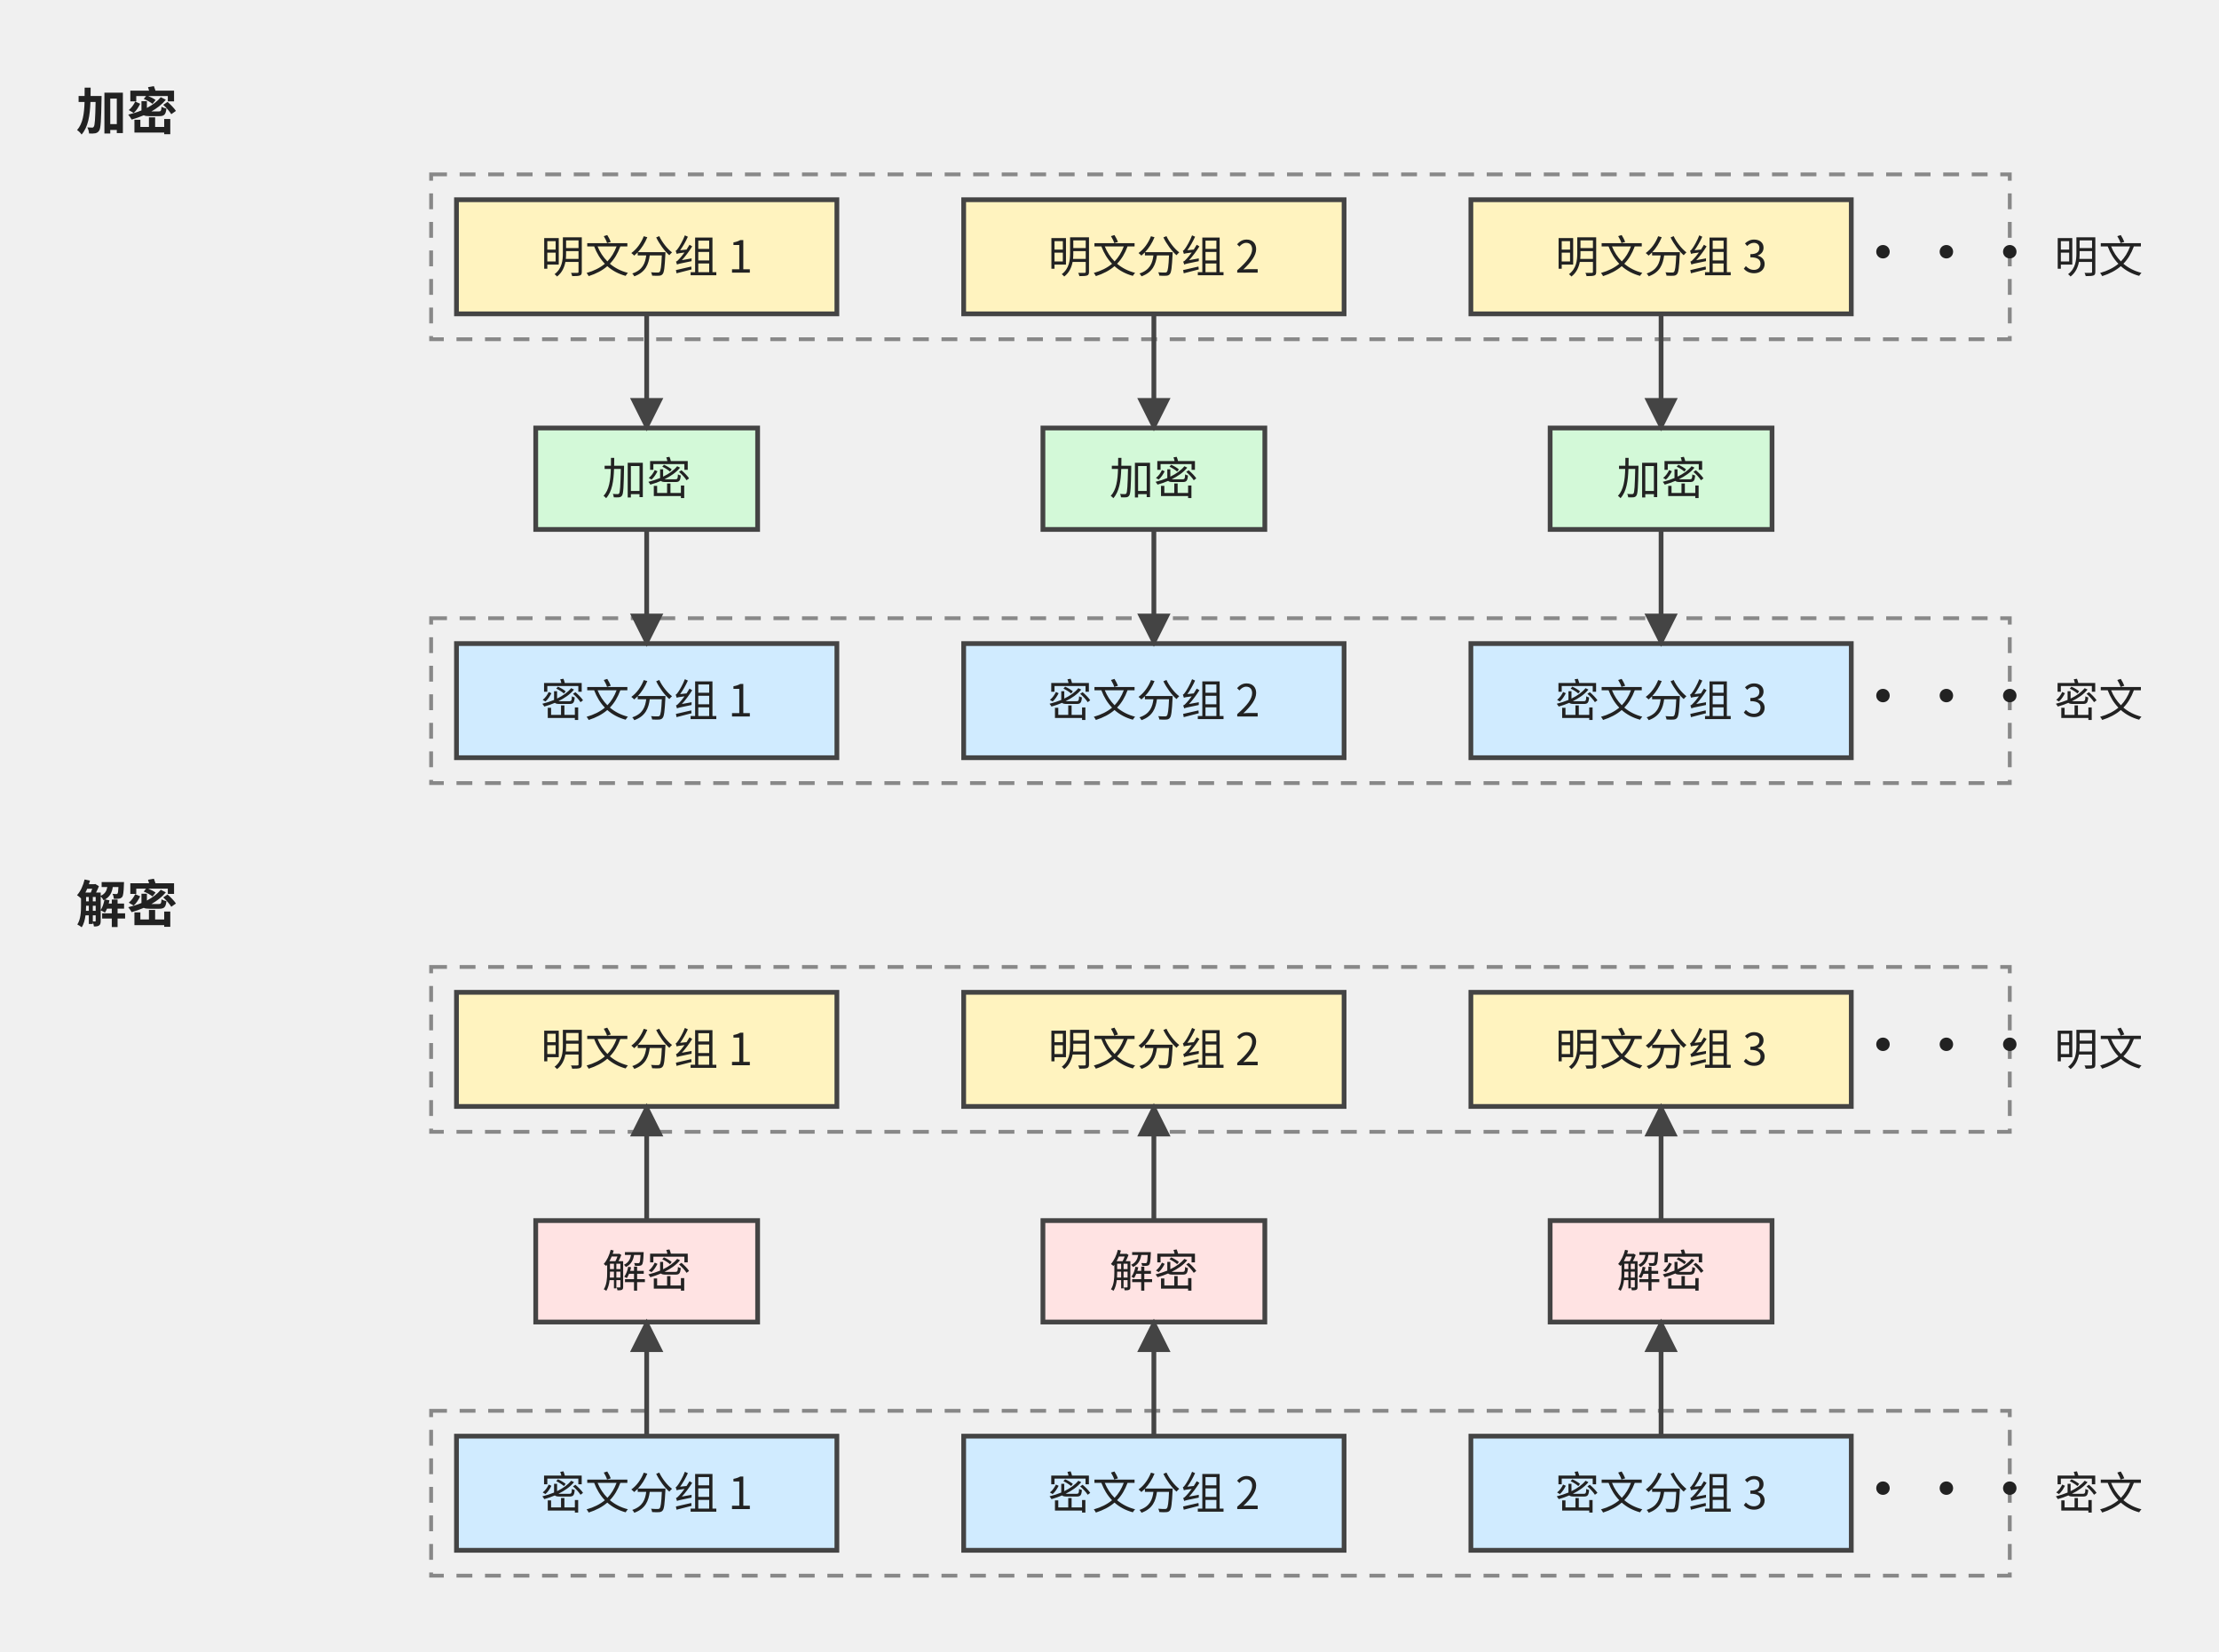
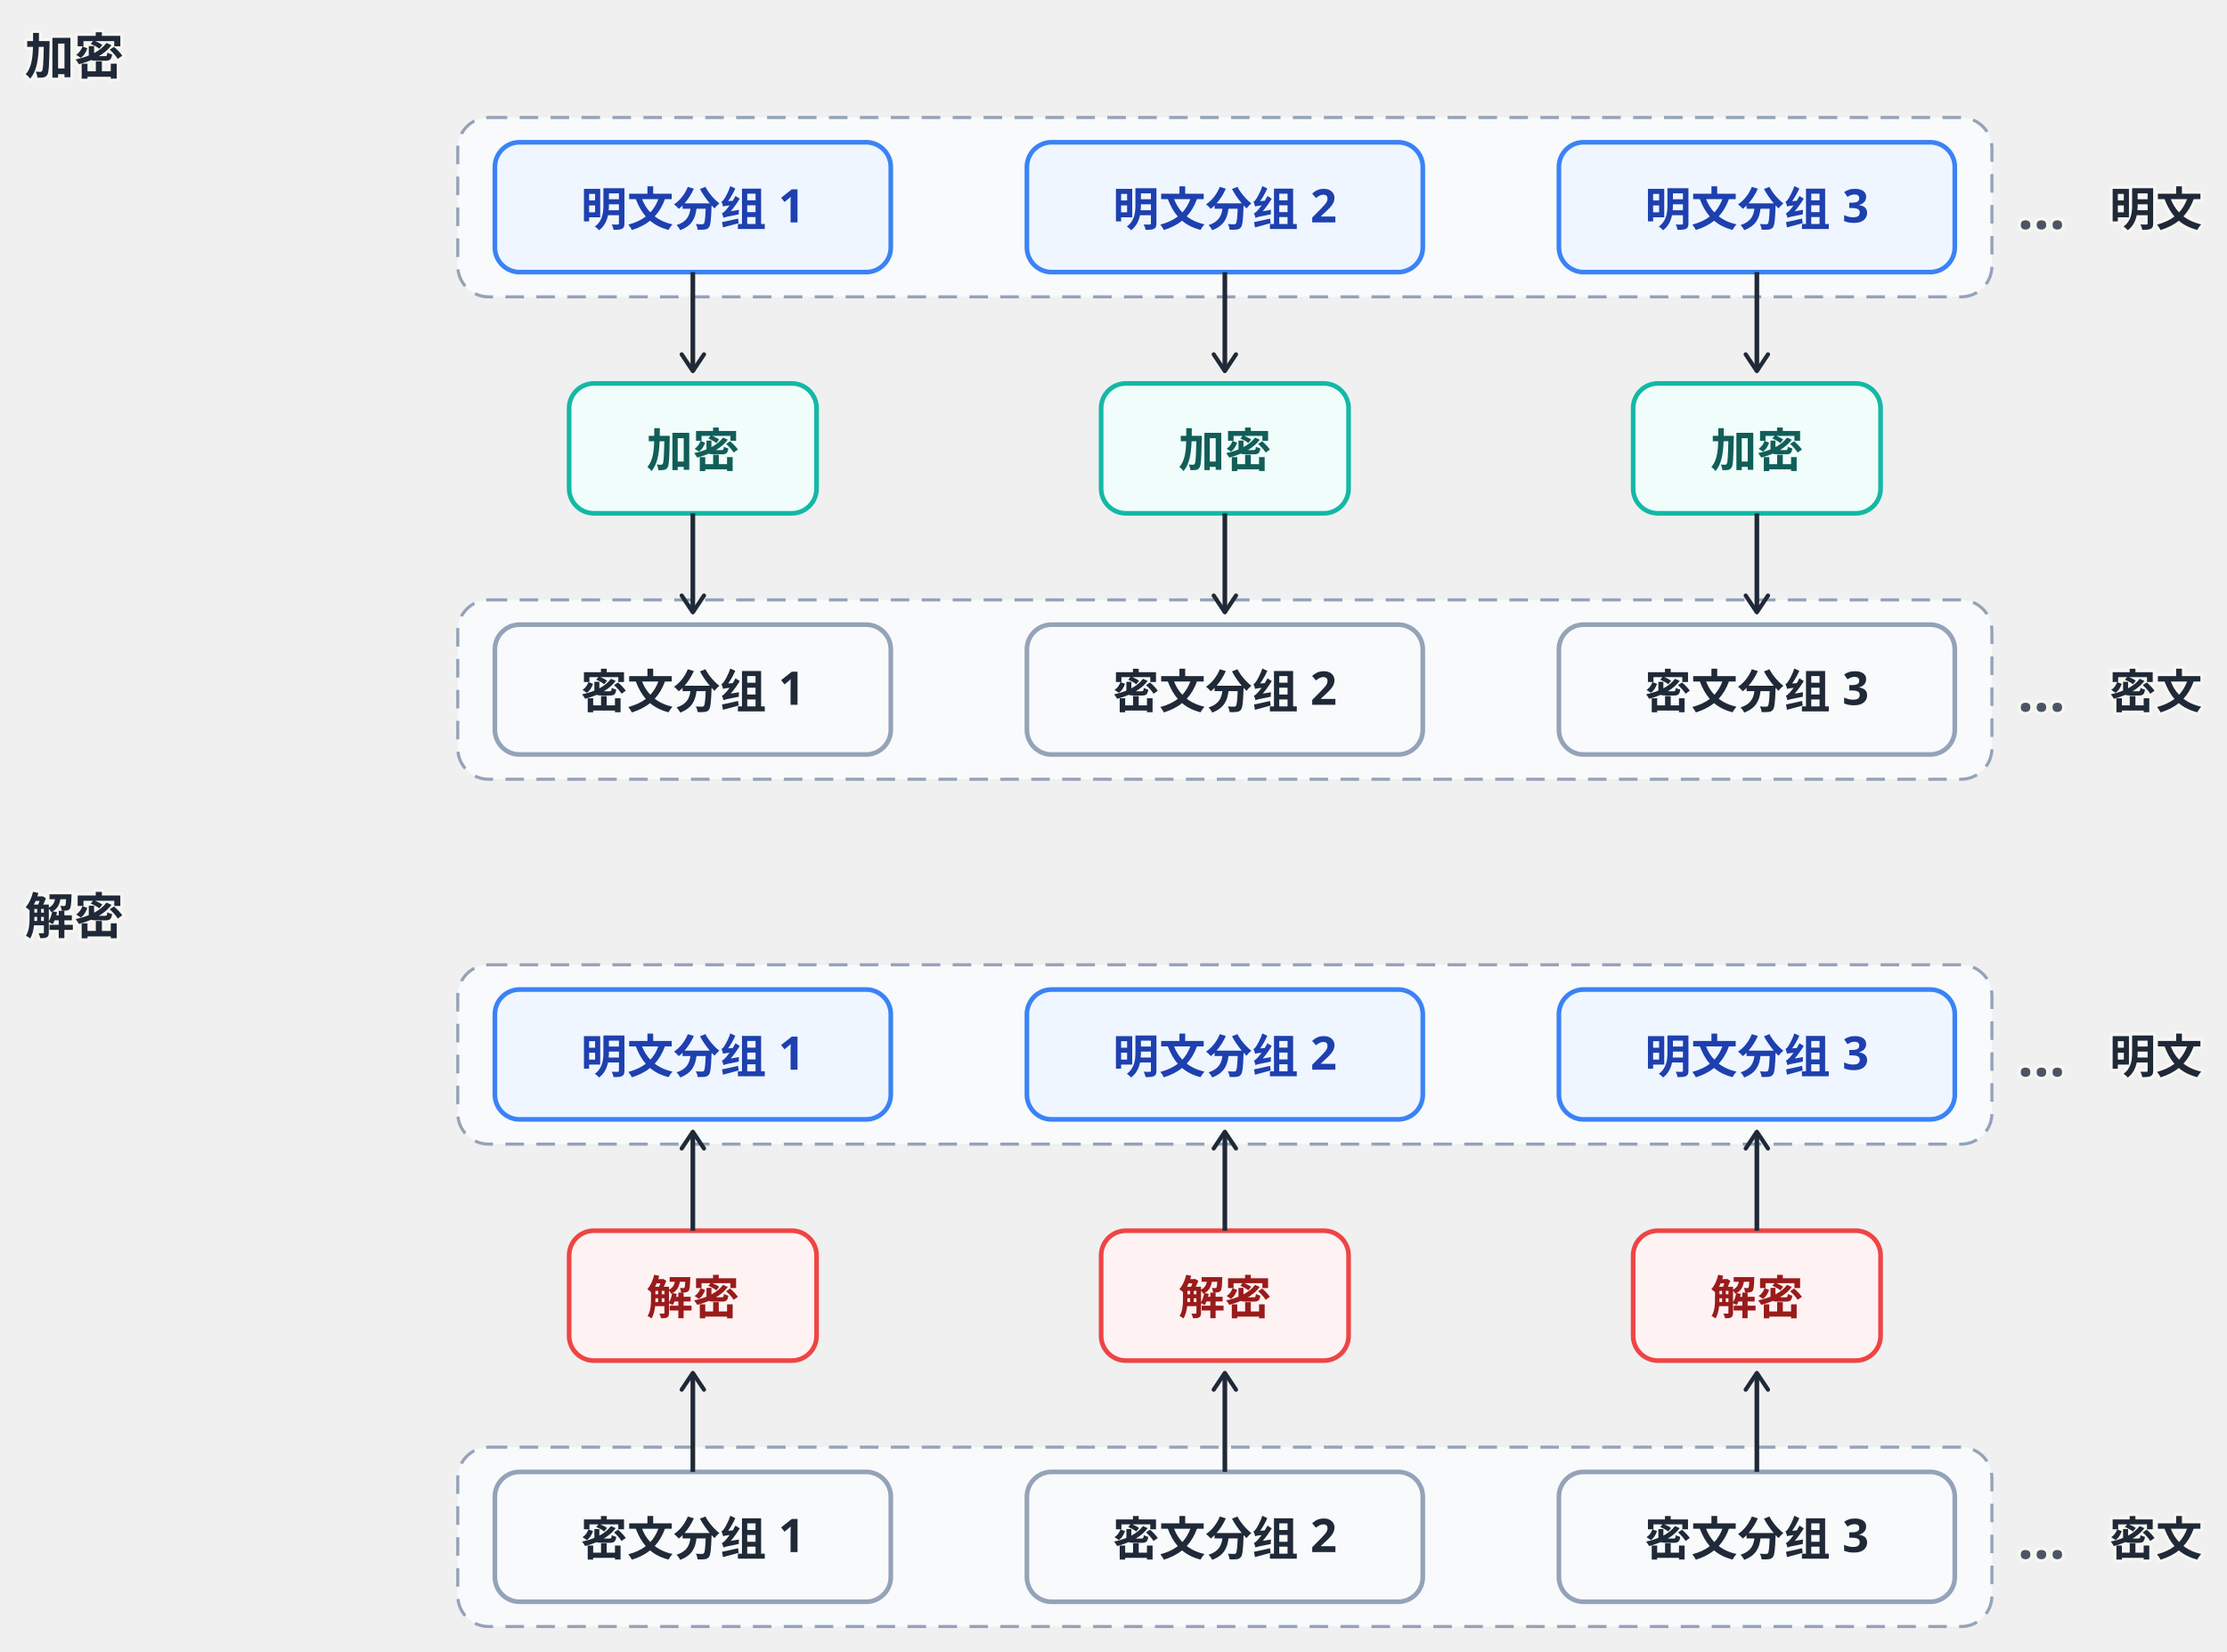
- <svg xmlns="http://www.w3.org/2000/svg" viewBox="-14 -23 700 521" width="700" role="img" aria-label="ECB 电子编码本模式：加密与解密">
-   <style>
- text{font-family:'PingFang SC','Microsoft YaHei','Noto Sans CJK SC',sans-serif;fill:#222;text-anchor:middle;font-size:14px}
- .h{text-anchor:start;font-size:16px;font-weight:bold}
- .t{font-size:11px}
- .d{font-size:20px}
- .bx{fill:#fff;stroke:#444;stroke-width:1.5}
- .y{fill:#fff3bf}.bl{fill:#d0ebff}.g{fill:#d3f9d8}.p{fill:#ffe3e3}.o{fill:#ffd8a8}.v{fill:#e5dbff}
- .dash{fill:none;stroke:#888;stroke-width:1.2;stroke-dasharray:5 4}
- .ln{fill:none;stroke:#444;stroke-width:1.5}
- </style>
+ <svg xmlns="http://www.w3.org/2000/svg" viewBox="0 0 720 534" width="720" height="534" role="img">
  <defs>
-     <marker id="a" viewBox="0 0 10 10" refX="9" refY="5" markerWidth="7" markerHeight="7" orient="auto">
-       <path d="M0 0L10 5L0 10z" fill="#444" />
+     <marker id="ecb-arrow" viewBox="0 0 10 10" refX="8" refY="5" markerWidth="6" markerHeight="6" orient="auto">
+       <path d="M2 1L8 5L2 9" fill="none" stroke="#1f2937" stroke-width="1.5" stroke-linecap="round" stroke-linejoin="round" />
    </marker>
  </defs>
-   <text class="h" x="10" y="18">加密</text>
-   <rect class="dash" x="122" y="32" width="498" height="52" />
-   <rect class="dash" x="122" y="172" width="498" height="52" />
-   <rect class="bx y" x="130" y="40" width="120" height="36" />
-   <text x="190" y="63">明文分组 1</text>
-   <rect class="bx y" x="290" y="40" width="120" height="36" />
-   <text x="350" y="63">明文分组 2</text>
-   <rect class="bx y" x="450" y="40" width="120" height="36" />
-   <text x="510" y="63">明文分组 3</text>
-   <rect class="bx g" x="155" y="112" width="70" height="32" />
-   <text x="190" y="133">加密</text>
-   <rect class="bx g" x="315" y="112" width="70" height="32" />
-   <text x="350" y="133">加密</text>
-   <rect class="bx g" x="475" y="112" width="70" height="32" />
-   <text x="510" y="133">加密</text>
-   <rect class="bx bl" x="130" y="180" width="120" height="36" />
-   <text x="190" y="203">密文分组 1</text>
-   <rect class="bx bl" x="290" y="180" width="120" height="36" />
-   <text x="350" y="203">密文分组 2</text>
-   <rect class="bx bl" x="450" y="180" width="120" height="36" />
-   <text x="510" y="203">密文分组 3</text>
-   <text class="d" x="600" y="64">···</text>
-   <text class="d" x="600" y="204">···</text>
-   <text x="648" y="63">明文</text>
-   <text x="648" y="203">密文</text>
-   <g class="ln" marker-end="url(#a)">
-     <path d="M190 76V112" />
-     <path d="M350 76V112" />
-     <path d="M510 76V112" />
-     <path d="M190 144V180" />
-     <path d="M350 144V180" />
-     <path d="M510 144V180" />
-   </g>
-   <text class="h" x="10" y="268">解密</text>
-   <rect class="dash" x="122" y="282" width="498" height="52" />
-   <rect class="dash" x="122" y="422" width="498" height="52" />
-   <rect class="bx y" x="130" y="290" width="120" height="36" />
-   <text x="190" y="313">明文分组 1</text>
-   <rect class="bx y" x="290" y="290" width="120" height="36" />
-   <text x="350" y="313">明文分组 2</text>
-   <rect class="bx y" x="450" y="290" width="120" height="36" />
-   <text x="510" y="313">明文分组 3</text>
-   <rect class="bx p" x="155" y="362" width="70" height="32" />
-   <text x="190" y="383">解密</text>
-   <rect class="bx p" x="315" y="362" width="70" height="32" />
-   <text x="350" y="383">解密</text>
-   <rect class="bx p" x="475" y="362" width="70" height="32" />
-   <text x="510" y="383">解密</text>
-   <rect class="bx bl" x="130" y="430" width="120" height="36" />
-   <text x="190" y="453">密文分组 1</text>
-   <rect class="bx bl" x="290" y="430" width="120" height="36" />
-   <text x="350" y="453">密文分组 2</text>
-   <rect class="bx bl" x="450" y="430" width="120" height="36" />
-   <text x="510" y="453">密文分组 3</text>
-   <text class="d" x="600" y="314">···</text>
-   <text class="d" x="600" y="454">···</text>
-   <text x="648" y="313">明文</text>
-   <text x="648" y="453">密文</text>
-   <g class="ln" marker-end="url(#a)">
-     <path d="M190 430V394" />
-     <path d="M350 430V394" />
-     <path d="M510 430V394" />
-     <path d="M190 362V326" />
-     <path d="M350 362V326" />
-     <path d="M510 362V326" />
+   <g font-family="'PingFang SC','Noto Sans SC','Microsoft YaHei',system-ui,sans-serif">
+     <text x="8" y="24" text-anchor="start" font-size="16" font-weight="600" fill="#1f2937" paint-order="stroke" stroke="#f7f6f2" stroke-width="2" stroke-linejoin="round">加密</text>
+     <rect x="148" y="38" width="496" height="58" rx="10" fill="#f8fafc" stroke="#94a3b8" stroke-width="1" stroke-dasharray="6 4" data-role="group" />
+     <rect x="160" y="46" width="128" height="42" rx="8" fill="#eff6ff" stroke="#3b82f6" stroke-width="1.5" />
+     <text x="224" y="73" text-anchor="middle" font-size="15" font-weight="600" fill="#1e40af">明文分组 1</text>
+     <rect x="332" y="46" width="128" height="42" rx="8" fill="#eff6ff" stroke="#3b82f6" stroke-width="1.5" />
+     <text x="396" y="73" text-anchor="middle" font-size="15" font-weight="600" fill="#1e40af">明文分组 2</text>
+     <rect x="504" y="46" width="128" height="42" rx="8" fill="#eff6ff" stroke="#3b82f6" stroke-width="1.5" />
+     <text x="568" y="73" text-anchor="middle" font-size="15" font-weight="600" fill="#1e40af">明文分组 3</text>
+     <text x="660" y="74" text-anchor="middle" font-size="18" font-weight="600" fill="#4b5563" paint-order="stroke" stroke="#f7f6f2" stroke-width="2" stroke-linejoin="round">…</text>
+     <text x="712" y="73" text-anchor="end" font-size="15" font-weight="600" fill="#1f2937" paint-order="stroke" stroke="#f7f6f2" stroke-width="2" stroke-linejoin="round">明文</text>
+     <rect x="184" y="124" width="80" height="42" rx="8" fill="#f0fdfa" stroke="#14b8a6" stroke-width="1.5" />
+     <text x="224" y="151" text-anchor="middle" font-size="15" font-weight="600" fill="#115e59">加密</text>
+     <rect x="356" y="124" width="80" height="42" rx="8" fill="#f0fdfa" stroke="#14b8a6" stroke-width="1.5" />
+     <text x="396" y="151" text-anchor="middle" font-size="15" font-weight="600" fill="#115e59">加密</text>
+     <rect x="528" y="124" width="80" height="42" rx="8" fill="#f0fdfa" stroke="#14b8a6" stroke-width="1.5" />
+     <text x="568" y="151" text-anchor="middle" font-size="15" font-weight="600" fill="#115e59">加密</text>
+     <rect x="148" y="194" width="496" height="58" rx="10" fill="#f8fafc" stroke="#94a3b8" stroke-width="1" stroke-dasharray="6 4" data-role="group" />
+     <rect x="160" y="202" width="128" height="42" rx="8" fill="#f8fafc" stroke="#94a3b8" stroke-width="1.5" />
+     <text x="224" y="229" text-anchor="middle" font-size="15" font-weight="600" fill="#1f2937">密文分组 1</text>
+     <rect x="332" y="202" width="128" height="42" rx="8" fill="#f8fafc" stroke="#94a3b8" stroke-width="1.5" />
+     <text x="396" y="229" text-anchor="middle" font-size="15" font-weight="600" fill="#1f2937">密文分组 2</text>
+     <rect x="504" y="202" width="128" height="42" rx="8" fill="#f8fafc" stroke="#94a3b8" stroke-width="1.5" />
+     <text x="568" y="229" text-anchor="middle" font-size="15" font-weight="600" fill="#1f2937">密文分组 3</text>
+     <text x="660" y="230" text-anchor="middle" font-size="18" font-weight="600" fill="#4b5563" paint-order="stroke" stroke="#f7f6f2" stroke-width="2" stroke-linejoin="round">…</text>
+     <text x="712" y="229" text-anchor="end" font-size="15" font-weight="600" fill="#1f2937" paint-order="stroke" stroke="#f7f6f2" stroke-width="2" stroke-linejoin="round">密文</text>
+     <g fill="none" stroke="#1f2937" stroke-width="1.5" marker-end="url(#ecb-arrow)">
+       <path d="M224 88 V120" />
+       <path d="M396 88 V120" />
+       <path d="M568 88 V120" />
+       <path d="M224 166 V198" />
+       <path d="M396 166 V198" />
+       <path d="M568 166 V198" />
+     </g>
+     <text x="8" y="302" text-anchor="start" font-size="16" font-weight="600" fill="#1f2937" paint-order="stroke" stroke="#f7f6f2" stroke-width="2" stroke-linejoin="round">解密</text>
+     <rect x="148" y="312" width="496" height="58" rx="10" fill="#f8fafc" stroke="#94a3b8" stroke-width="1" stroke-dasharray="6 4" data-role="group" />
+     <rect x="160" y="320" width="128" height="42" rx="8" fill="#eff6ff" stroke="#3b82f6" stroke-width="1.5" />
+     <text x="224" y="347" text-anchor="middle" font-size="15" font-weight="600" fill="#1e40af">明文分组 1</text>
+     <rect x="332" y="320" width="128" height="42" rx="8" fill="#eff6ff" stroke="#3b82f6" stroke-width="1.5" />
+     <text x="396" y="347" text-anchor="middle" font-size="15" font-weight="600" fill="#1e40af">明文分组 2</text>
+     <rect x="504" y="320" width="128" height="42" rx="8" fill="#eff6ff" stroke="#3b82f6" stroke-width="1.5" />
+     <text x="568" y="347" text-anchor="middle" font-size="15" font-weight="600" fill="#1e40af">明文分组 3</text>
+     <text x="660" y="348" text-anchor="middle" font-size="18" font-weight="600" fill="#4b5563" paint-order="stroke" stroke="#f7f6f2" stroke-width="2" stroke-linejoin="round">…</text>
+     <text x="712" y="347" text-anchor="end" font-size="15" font-weight="600" fill="#1f2937" paint-order="stroke" stroke="#f7f6f2" stroke-width="2" stroke-linejoin="round">明文</text>
+     <rect x="184" y="398" width="80" height="42" rx="8" fill="#fef2f2" stroke="#ef4444" stroke-width="1.5" />
+     <text x="224" y="425" text-anchor="middle" font-size="15" font-weight="600" fill="#991b1b">解密</text>
+     <rect x="356" y="398" width="80" height="42" rx="8" fill="#fef2f2" stroke="#ef4444" stroke-width="1.5" />
+     <text x="396" y="425" text-anchor="middle" font-size="15" font-weight="600" fill="#991b1b">解密</text>
+     <rect x="528" y="398" width="80" height="42" rx="8" fill="#fef2f2" stroke="#ef4444" stroke-width="1.5" />
+     <text x="568" y="425" text-anchor="middle" font-size="15" font-weight="600" fill="#991b1b">解密</text>
+     <rect x="148" y="468" width="496" height="58" rx="10" fill="#f8fafc" stroke="#94a3b8" stroke-width="1" stroke-dasharray="6 4" data-role="group" />
+     <rect x="160" y="476" width="128" height="42" rx="8" fill="#f8fafc" stroke="#94a3b8" stroke-width="1.5" />
+     <text x="224" y="503" text-anchor="middle" font-size="15" font-weight="600" fill="#1f2937">密文分组 1</text>
+     <rect x="332" y="476" width="128" height="42" rx="8" fill="#f8fafc" stroke="#94a3b8" stroke-width="1.5" />
+     <text x="396" y="503" text-anchor="middle" font-size="15" font-weight="600" fill="#1f2937">密文分组 2</text>
+     <rect x="504" y="476" width="128" height="42" rx="8" fill="#f8fafc" stroke="#94a3b8" stroke-width="1.5" />
+     <text x="568" y="503" text-anchor="middle" font-size="15" font-weight="600" fill="#1f2937">密文分组 3</text>
+     <text x="660" y="504" text-anchor="middle" font-size="18" font-weight="600" fill="#4b5563" paint-order="stroke" stroke="#f7f6f2" stroke-width="2" stroke-linejoin="round">…</text>
+     <text x="712" y="503" text-anchor="end" font-size="15" font-weight="600" fill="#1f2937" paint-order="stroke" stroke="#f7f6f2" stroke-width="2" stroke-linejoin="round">密文</text>
+     <g fill="none" stroke="#1f2937" stroke-width="1.5" marker-end="url(#ecb-arrow)">
+       <path d="M224 476 V444" />
+       <path d="M396 476 V444" />
+       <path d="M568 476 V444" />
+       <path d="M224 398 V366" />
+       <path d="M396 398 V366" />
+       <path d="M568 398 V366" />
+     </g>
  </g>
</svg>
